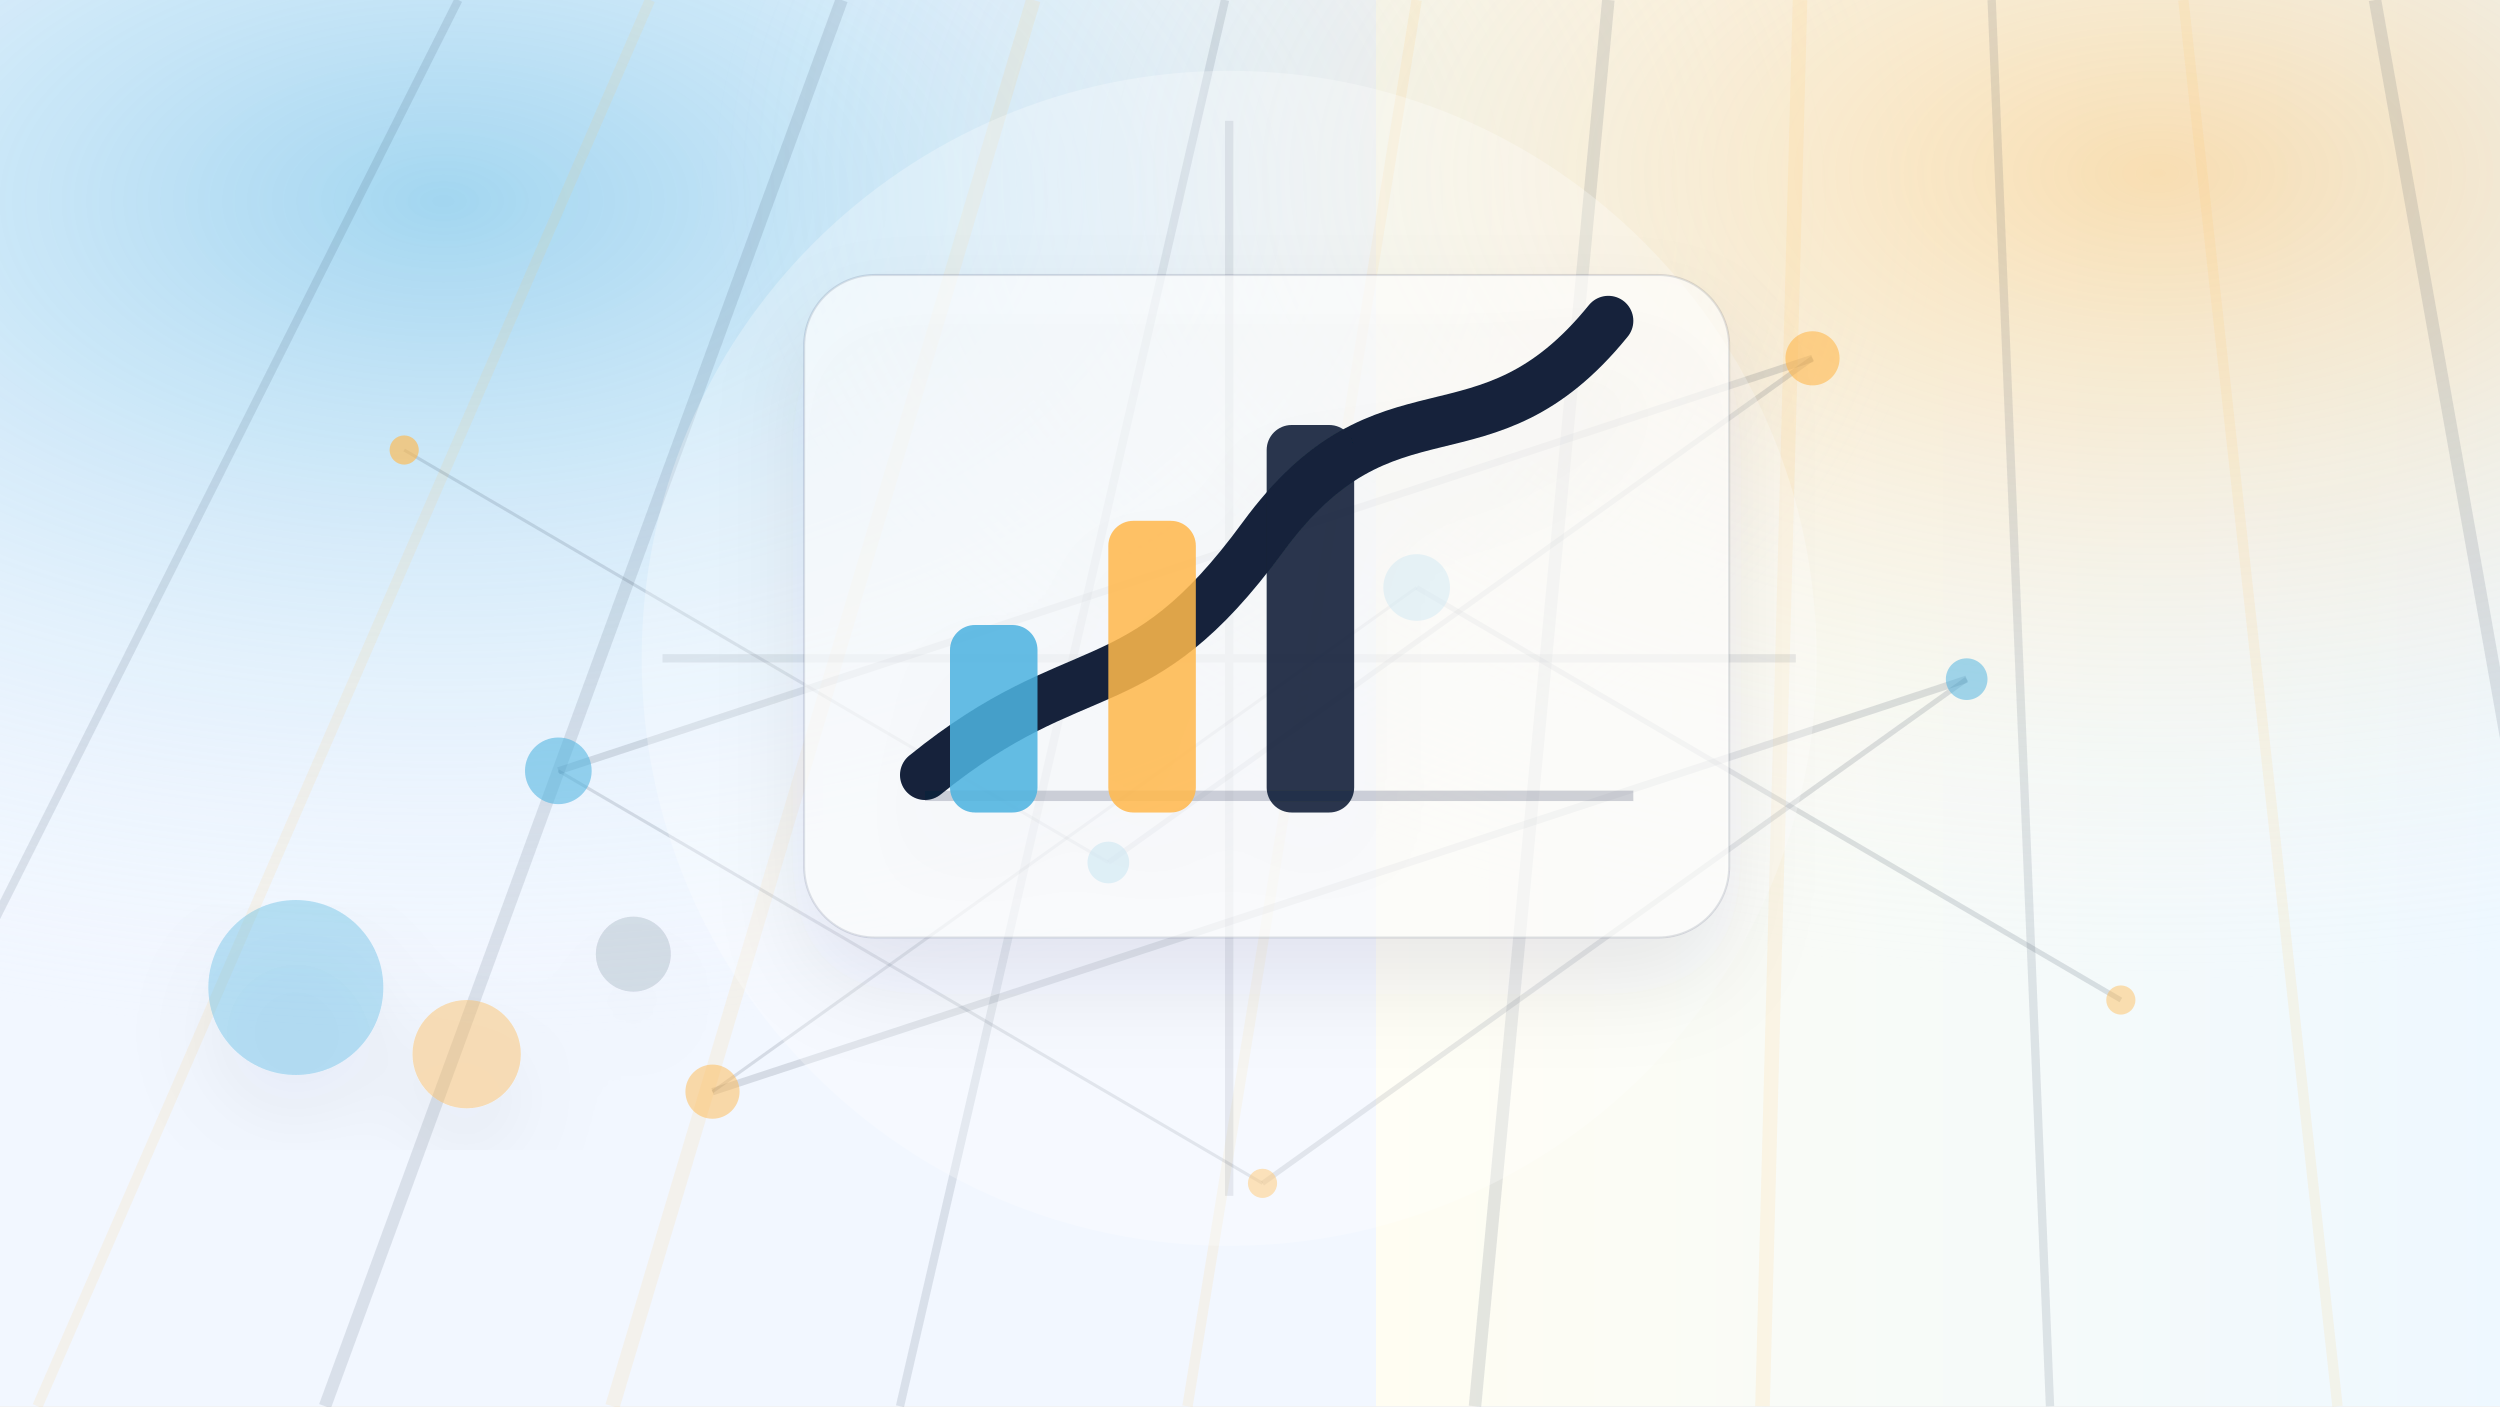
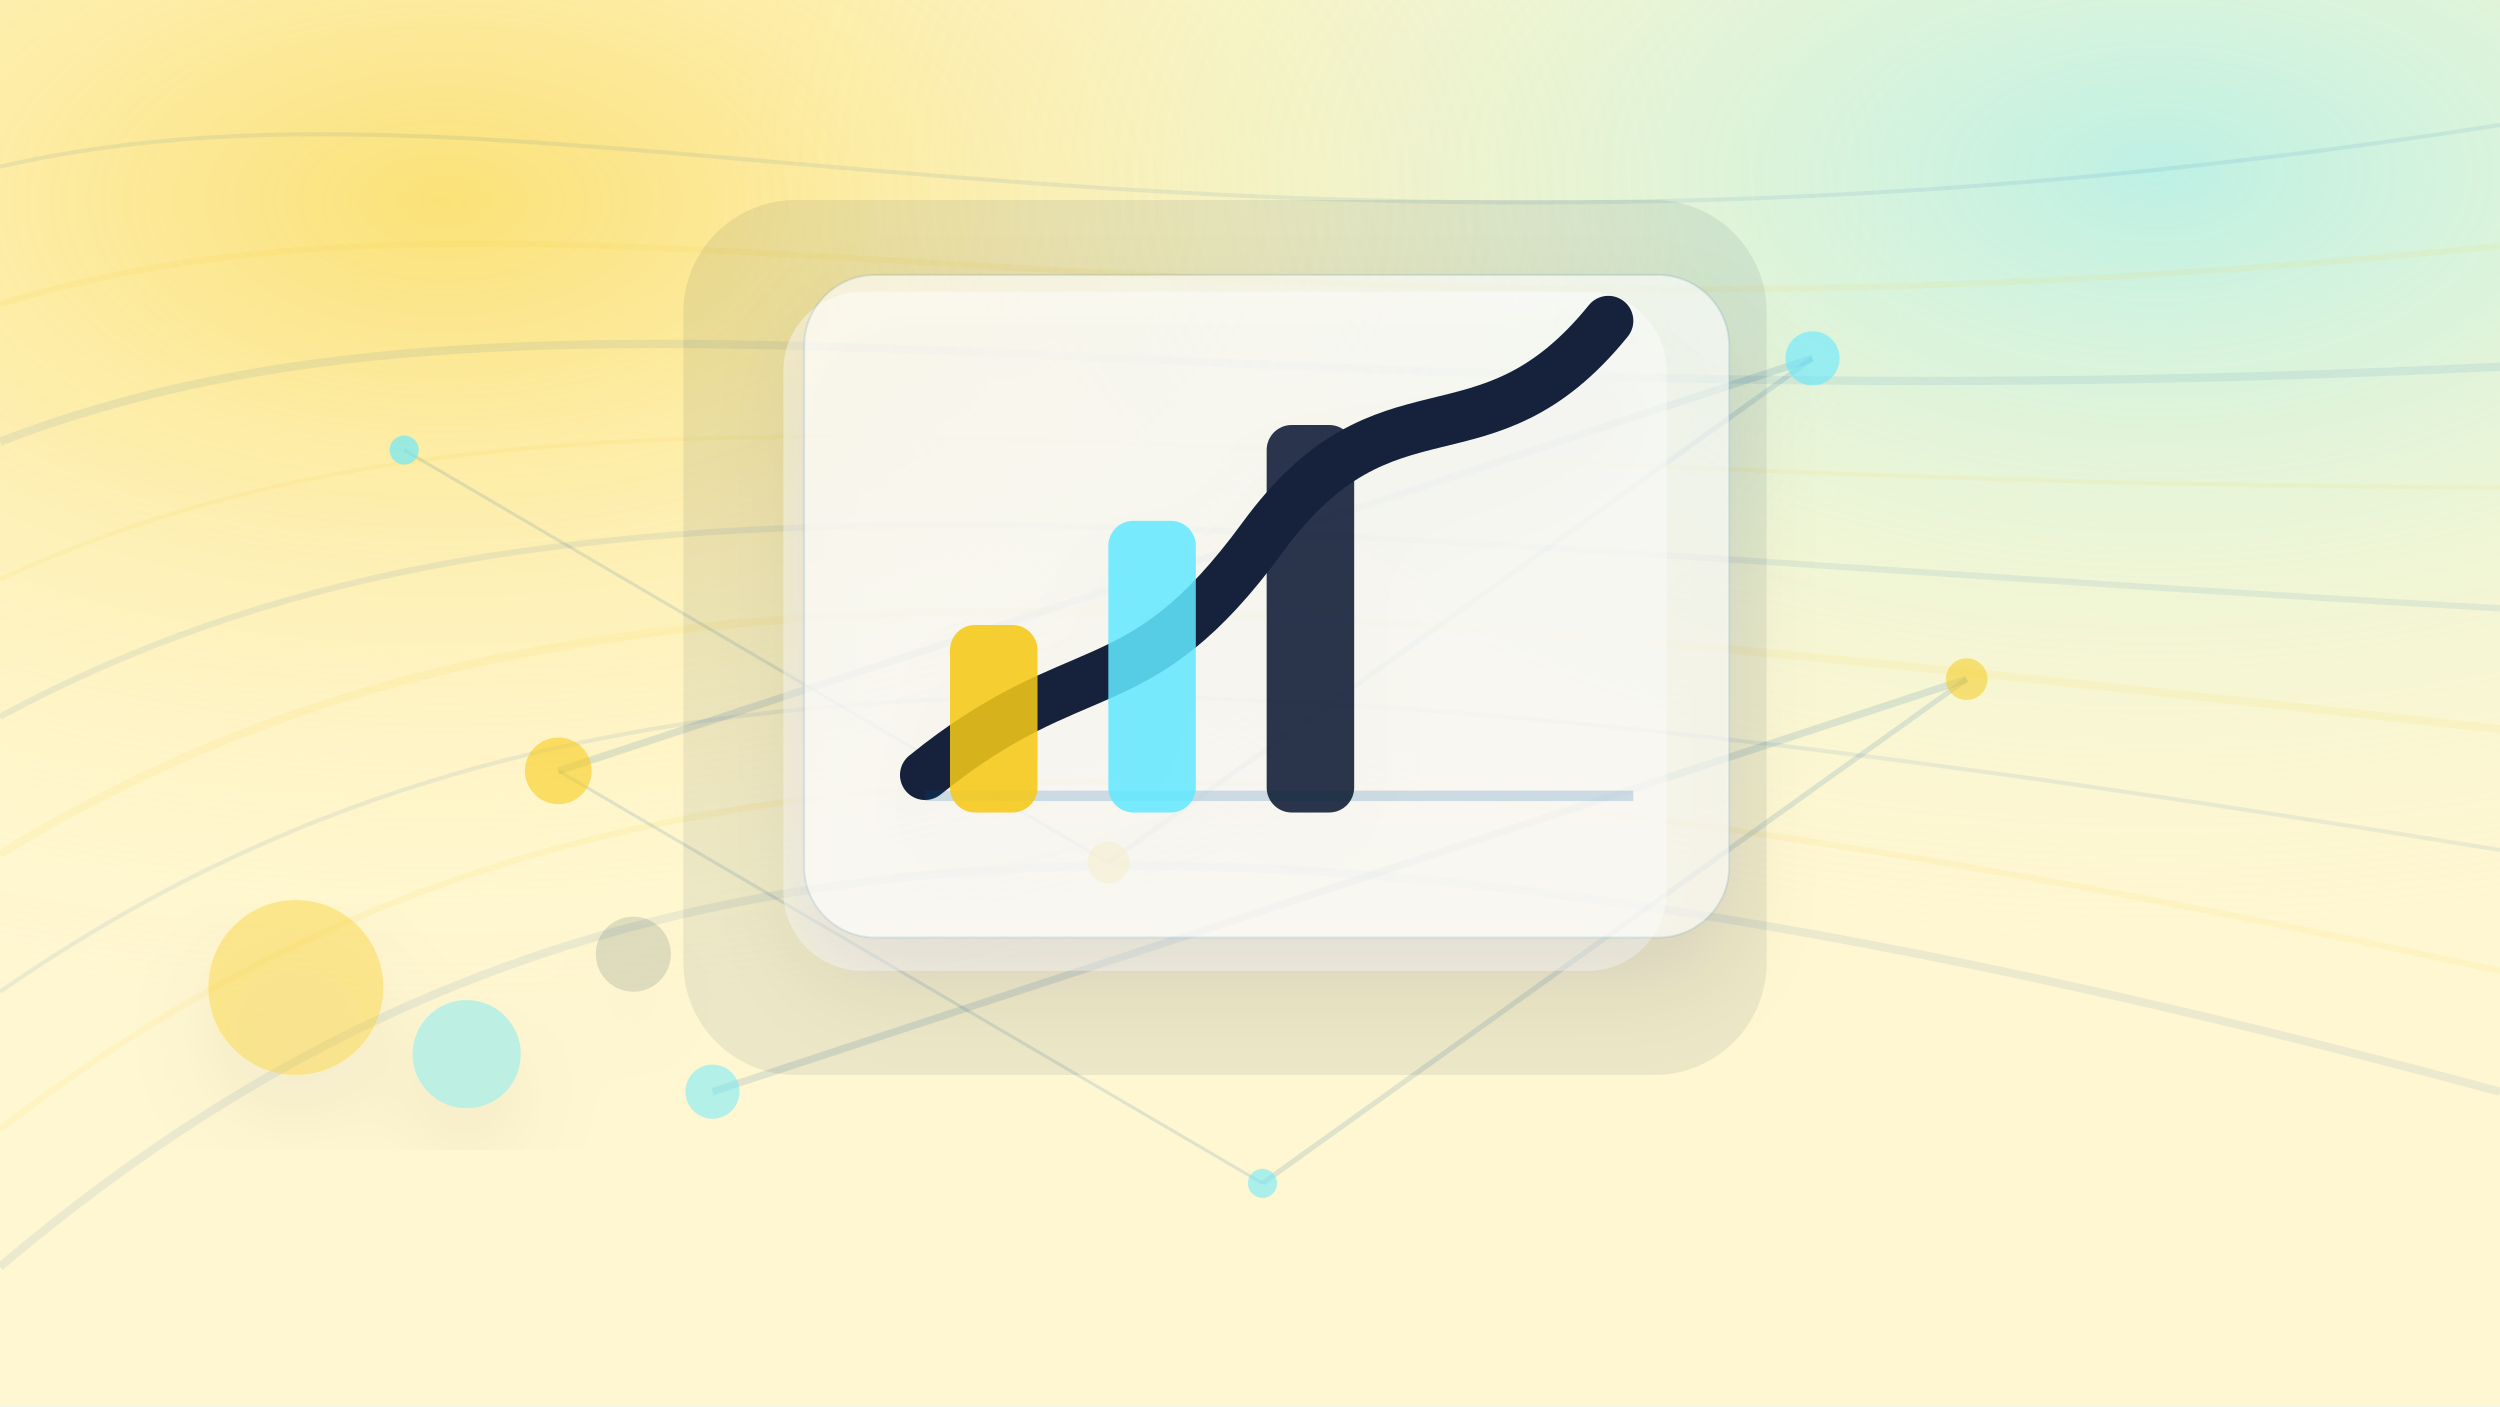
<svg xmlns="http://www.w3.org/2000/svg" width="1200" height="675" viewBox="0 0 1200 675" role="img" aria-labelledby="title desc">
  <defs>
    <radialGradient id="g1" cx="18%" cy="14%" r="60%">
-       <stop stop-color="#4cb2e0" stop-opacity=".48" />
-       <stop offset="1" stop-color="#f2f7ff" stop-opacity="0" />
+       <stop stop-color="#f6c915" stop-opacity=".48" />
+       <stop offset="1" stop-color="#fff7d1" stop-opacity="0" />
    </radialGradient>
    <radialGradient id="g2" cx="86%" cy="12%" r="58%">
-       <stop stop-color="#ffb84d" stop-opacity=".42" />
-       <stop offset="1" stop-color="#f2f7ff" stop-opacity="0" />
+       <stop stop-color="#63e8ff" stop-opacity=".42" />
+       <stop offset="1" stop-color="#fff7d1" stop-opacity="0" />
    </radialGradient>
    <linearGradient id="split" x1="0" x2="1">
-       <stop stop-color="#f2f7ff" />
-       <stop offset=".55" stop-color="#f2f7ff" />
-       <stop offset=".55" stop-color="#fffdf2" />
-       <stop offset="1" stop-color="#eef8ff" />
+       <stop stop-color="#fff7d1" />
+       <stop offset=".55" stop-color="#fff7d1" />
+       <stop offset=".55" stop-color="#eef8ff" />
+       <stop offset="1" stop-color="#fff7d1" />
    </linearGradient>
    <filter id="shadow" x="-20%" y="-20%" width="140%" height="140%">
      <feDropShadow dx="0" dy="22" stdDeviation="22" flood-color="#12213a" flood-opacity=".14" />
    </filter>
  </defs>
-   <rect width="1200" height="675" fill="url(#split)" />
+   <rect width="1200" height="675" fill="#fff7d1" />
  <rect width="1200" height="675" fill="url(#g1)" />
  <rect width="1200" height="675" fill="url(#g2)" />
  <g opacity=".9">
-     <path d="M-120 675  220 0" stroke="#10203d" stroke-opacity=".12" stroke-width="4" />
-     <path d="M18 675  312 0" stroke="#ffb84d" stroke-opacity=".12" stroke-width="5" />
-     <path d="M156 675  404 0" stroke="#10203d" stroke-opacity=".12" stroke-width="6" />
-     <path d="M294 675  496 0" stroke="#ffb84d" stroke-opacity=".12" stroke-width="7" />
-     <path d="M432 675  588 0" stroke="#10203d" stroke-opacity=".12" stroke-width="4" />
-     <path d="M570 675  680 0" stroke="#ffb84d" stroke-opacity=".12" stroke-width="5" />
-     <path d="M708 675  772 0" stroke="#10203d" stroke-opacity=".12" stroke-width="6" />
-     <path d="M846 675  864 0" stroke="#ffb84d" stroke-opacity=".12" stroke-width="7" />
-     <path d="M984 675  956 0" stroke="#10203d" stroke-opacity=".12" stroke-width="4" />
-     <path d="M1122 675  1048 0" stroke="#ffb84d" stroke-opacity=".12" stroke-width="5" />
-     <path d="M1260 675  1140 0" stroke="#10203d" stroke-opacity=".12" stroke-width="6" />
+     <path d="M0 80C260 20 560 160 1200 60" fill="none" stroke="#0f5fa8" stroke-opacity=".09" stroke-width="2" />
+     <path d="M0 146C260 66 560 184 1200 118" fill="none" stroke="#f6c915" stroke-opacity=".09" stroke-width="3" />
+     <path d="M0 212C260 112 560 208 1200 176" fill="none" stroke="#0f5fa8" stroke-opacity=".09" stroke-width="4" />
+     <path d="M0 278C260 158 560 232 1200 234" fill="none" stroke="#f6c915" stroke-opacity=".09" stroke-width="2" />
+     <path d="M0 344C260 204 560 256 1200 292" fill="none" stroke="#0f5fa8" stroke-opacity=".09" stroke-width="3" />
+     <path d="M0 410C260 250 560 280 1200 350" fill="none" stroke="#f6c915" stroke-opacity=".09" stroke-width="4" />
+     <path d="M0 476C260 296 560 304 1200 408" fill="none" stroke="#0f5fa8" stroke-opacity=".09" stroke-width="2" />
+     <path d="M0 542C260 342 560 328 1200 466" fill="none" stroke="#f6c915" stroke-opacity=".09" stroke-width="3" />
+     <path d="M0 608C260 388 560 352 1200 524" fill="none" stroke="#0f5fa8" stroke-opacity=".09" stroke-width="4" />
  </g>
  <g>
-     <line x1="194" y1="216" x2="532" y2="414" stroke="#12213a" stroke-opacity=".13" stroke-width="1.5" />
-     <line x1="532" y1="414" x2="870" y2="172" stroke="#12213a" stroke-opacity=".13" stroke-width="2.5" />
-     <line x1="870" y1="172" x2="268" y2="370" stroke="#12213a" stroke-opacity=".13" stroke-width="3.5" />
-     <line x1="268" y1="370" x2="606" y2="568" stroke="#12213a" stroke-opacity=".13" stroke-width="1.5" />
-     <line x1="606" y1="568" x2="944" y2="326" stroke="#12213a" stroke-opacity=".13" stroke-width="2.5" />
-     <line x1="944" y1="326" x2="342" y2="524" stroke="#12213a" stroke-opacity=".13" stroke-width="3.5" />
-     <line x1="342" y1="524" x2="680" y2="282" stroke="#12213a" stroke-opacity=".13" stroke-width="1.5" />
-     <line x1="680" y1="282" x2="1018" y2="480" stroke="#12213a" stroke-opacity=".13" stroke-width="2.5" />
-     <circle cx="194" cy="216" r="7" fill="#ffb84d" opacity="0.64" />
-     <circle cx="532" cy="414" r="10" fill="#4cb2e0" opacity="0.615" />
-     <circle cx="870" cy="172" r="13" fill="#ffb84d" opacity="0.59" />
-     <circle cx="268" cy="370" r="16" fill="#4cb2e0" opacity="0.565" />
-     <circle cx="606" cy="568" r="7" fill="#ffb84d" opacity="0.54" />
-     <circle cx="944" cy="326" r="10" fill="#4cb2e0" opacity="0.515" />
-     <circle cx="342" cy="524" r="13" fill="#ffb84d" opacity="0.49" />
-     <circle cx="680" cy="282" r="16" fill="#4cb2e0" opacity="0.465" />
-     <circle cx="1018" cy="480" r="7" fill="#ffb84d" opacity="0.44" />
+     <line x1="194" y1="216" x2="532" y2="414" stroke="#0f5fa8" stroke-opacity=".13" stroke-width="1.5" />
+     <line x1="532" y1="414" x2="870" y2="172" stroke="#0f5fa8" stroke-opacity=".13" stroke-width="2.5" />
+     <line x1="870" y1="172" x2="268" y2="370" stroke="#0f5fa8" stroke-opacity=".13" stroke-width="3.5" />
+     <line x1="268" y1="370" x2="606" y2="568" stroke="#0f5fa8" stroke-opacity=".13" stroke-width="1.5" />
+     <line x1="606" y1="568" x2="944" y2="326" stroke="#0f5fa8" stroke-opacity=".13" stroke-width="2.5" />
+     <line x1="944" y1="326" x2="342" y2="524" stroke="#0f5fa8" stroke-opacity=".13" stroke-width="3.5" />
+     <circle cx="194" cy="216" r="7" fill="#63e8ff" opacity="0.64" />
+     <circle cx="532" cy="414" r="10" fill="#f6c915" opacity="0.615" />
+     <circle cx="870" cy="172" r="13" fill="#63e8ff" opacity="0.59" />
+     <circle cx="268" cy="370" r="16" fill="#f6c915" opacity="0.565" />
+     <circle cx="606" cy="568" r="7" fill="#63e8ff" opacity="0.54" />
+     <circle cx="944" cy="326" r="10" fill="#f6c915" opacity="0.515" />
+     <circle cx="342" cy="524" r="13" fill="#63e8ff" opacity="0.49" />
  </g>
  <g transform="translate(-300 0)">
-     <circle cx="890" cy="316" r="282" fill="#fff" opacity=".28" />
-     <path d="M618 316h544M890 58v516" stroke="#10203d" stroke-opacity=".08" stroke-width="4" />
+     <rect x="628" y="96" width="520" height="420" rx="54" fill="#12213a" opacity=".08" />
+     <rect x="676" y="140" width="424" height="326" rx="38" fill="#fff" opacity=".46" />
  </g>
  <g transform="translate(-300 0)" filter="url(#shadow)">
    <g transform="translate(686 132)">
-       <rect x="0" y="0" width="444" height="318" rx="34" fill="rgba(255,255,255,.62)" stroke="#10203d" stroke-opacity=".12" />
+       <rect x="0" y="0" width="444" height="318" rx="34" fill="rgba(255,255,255,.62)" stroke="#0f5fa8" stroke-opacity=".12" />
      <path d="M58 240C132 180 160 208 220 126s106-30 166-104" fill="none" stroke="#12213a" stroke-width="24" stroke-linecap="round" />
-       <path d="M58 250h340" stroke="#10203d" stroke-opacity=".18" stroke-width="5" />
-       <rect x="70" y="168" width="42" height="90" rx="12" fill="#4cb2e0" opacity=".86" />
-       <rect x="146" y="118" width="42" height="140" rx="12" fill="#ffb84d" opacity=".86" />
+       <path d="M58 250h340" stroke="#0f5fa8" stroke-opacity=".18" stroke-width="5" />
+       <rect x="70" y="168" width="42" height="90" rx="12" fill="#f6c915" opacity=".86" />
+       <rect x="146" y="118" width="42" height="140" rx="12" fill="#63e8ff" opacity=".86" />
      <rect x="222" y="72" width="42" height="186" rx="12" fill="#12213a" opacity=".9" />
    </g>
  </g>
  <g filter="url(#shadow)" opacity=".82">
-     <circle cx="142" cy="474" r="42" fill="#4cb2e0" opacity=".44" />
-     <circle cx="224" cy="506" r="26" fill="#ffb84d" opacity=".5" />
+     <circle cx="142" cy="474" r="42" fill="#f6c915" opacity=".44" />
+     <circle cx="224" cy="506" r="26" fill="#63e8ff" opacity=".5" />
    <circle cx="304" cy="458" r="18" fill="#12213a" opacity=".16" />
  </g>
</svg>
